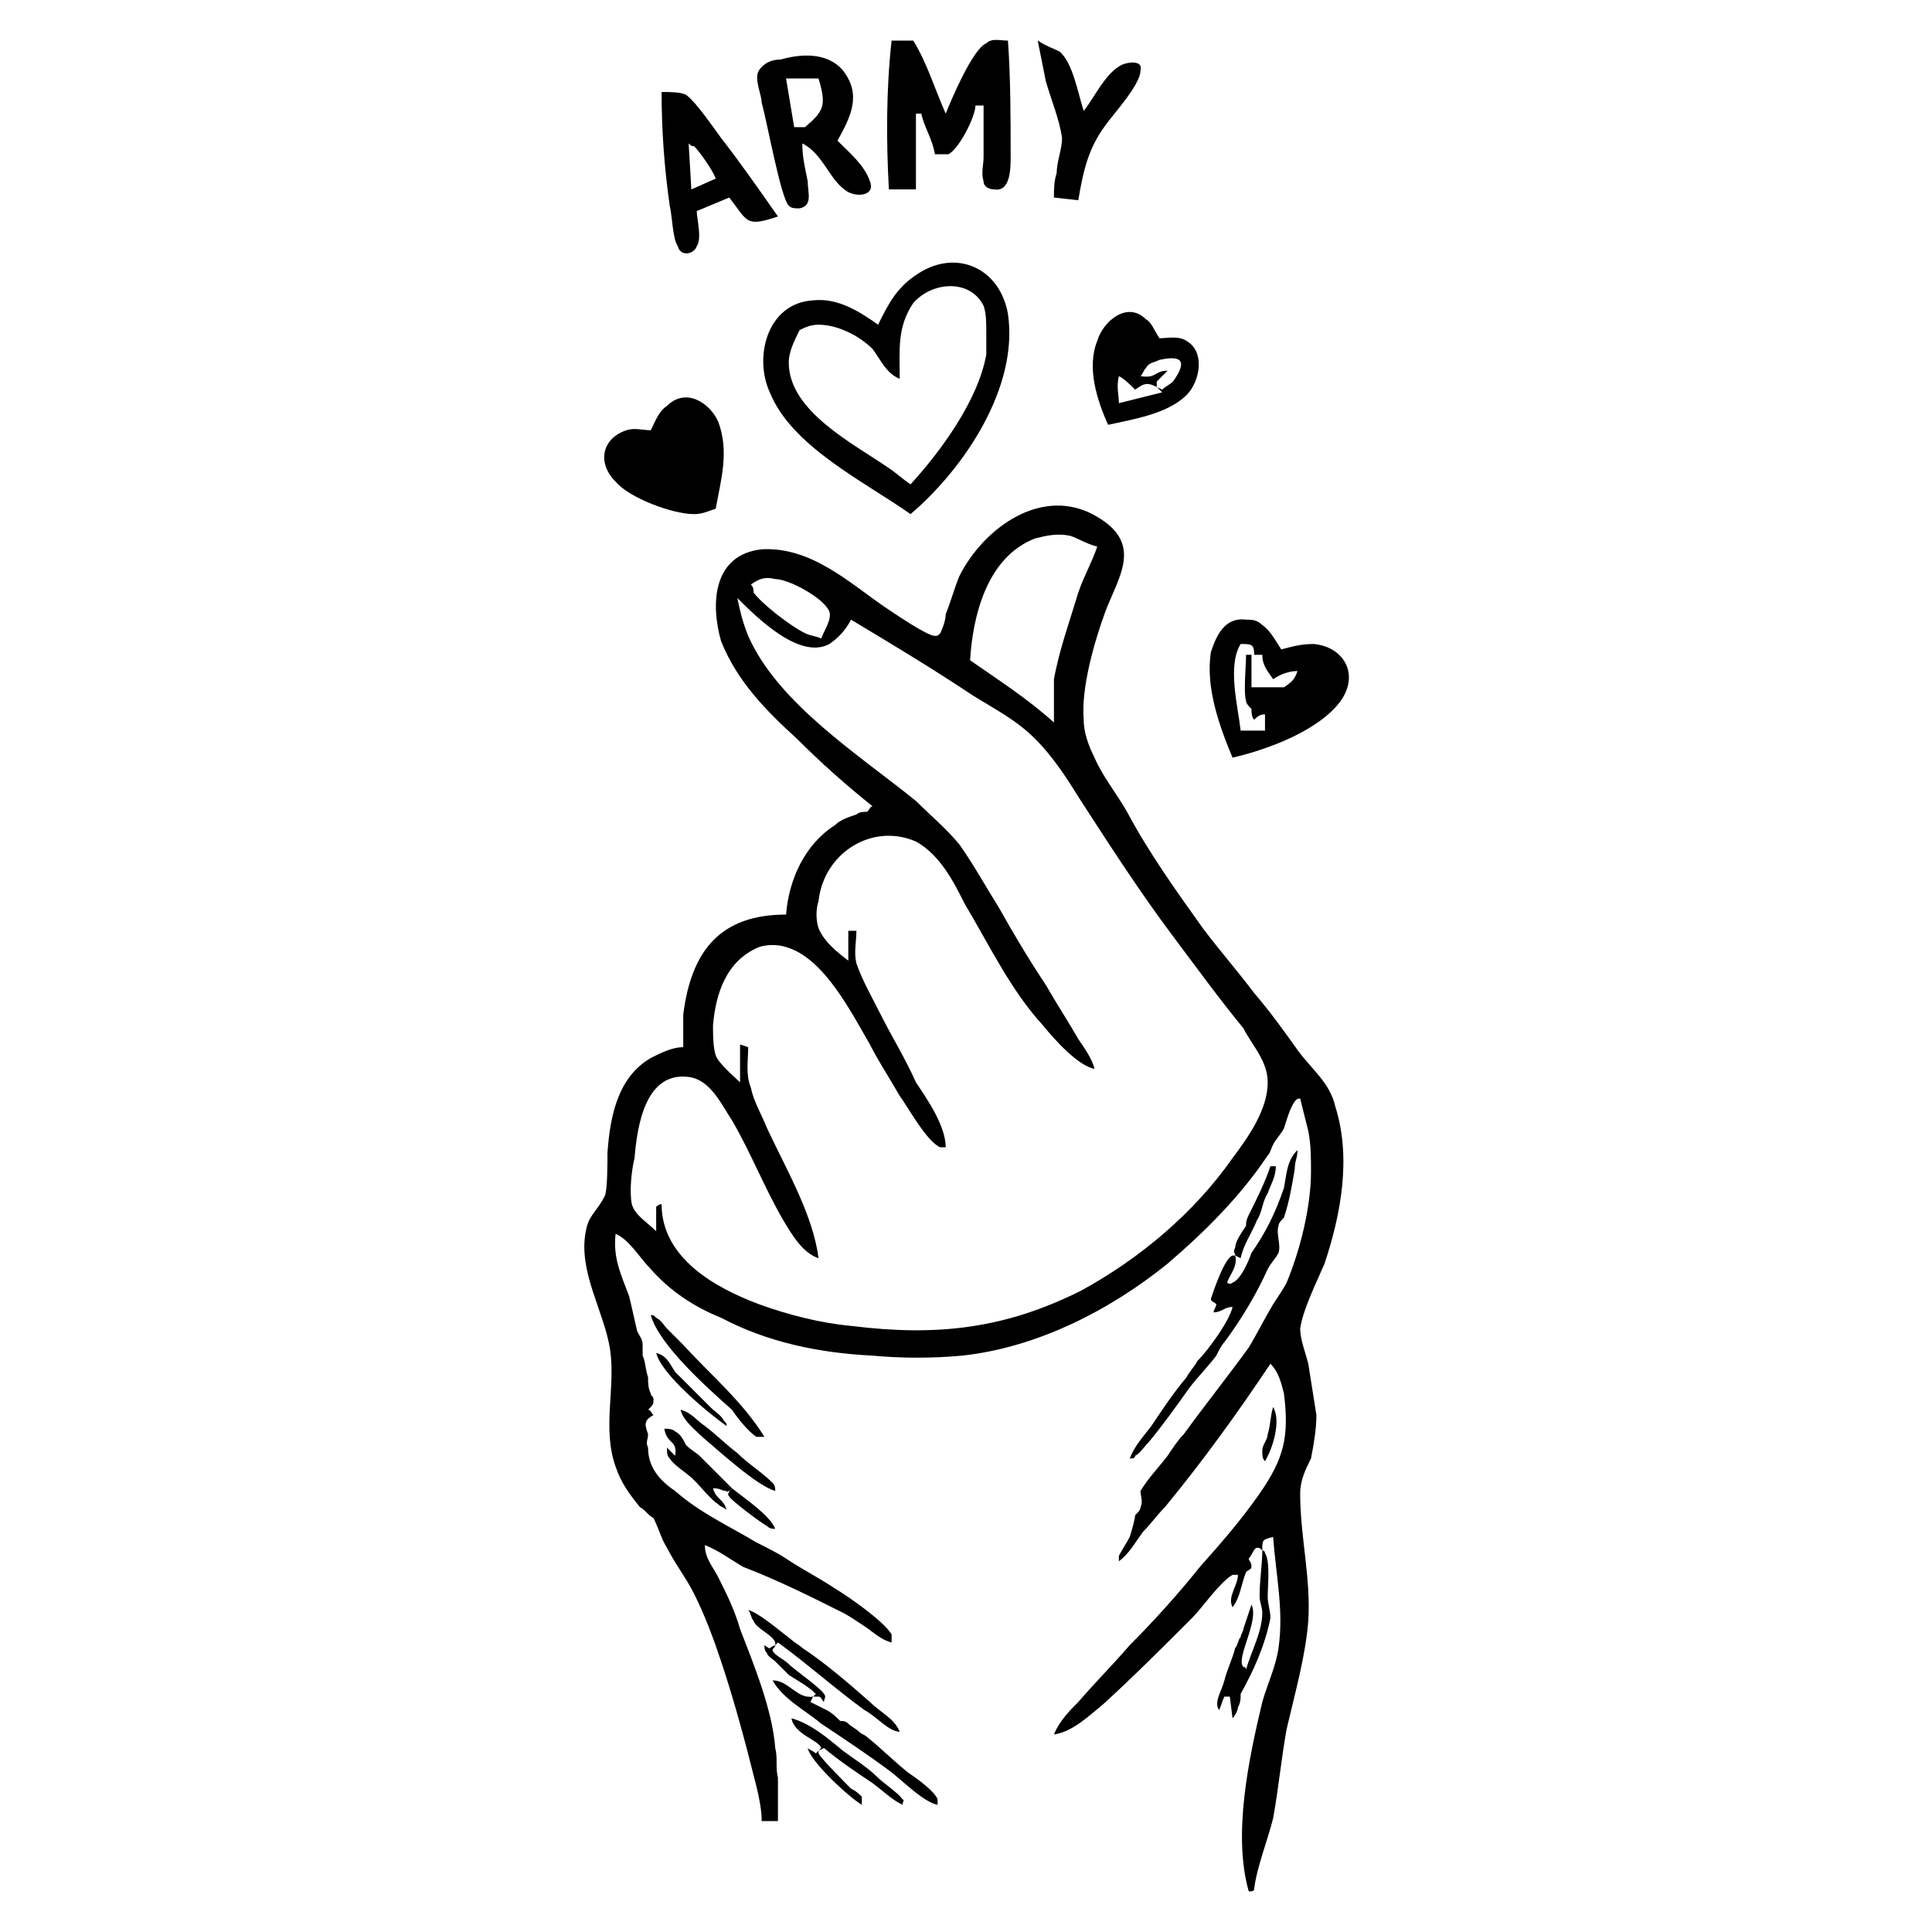
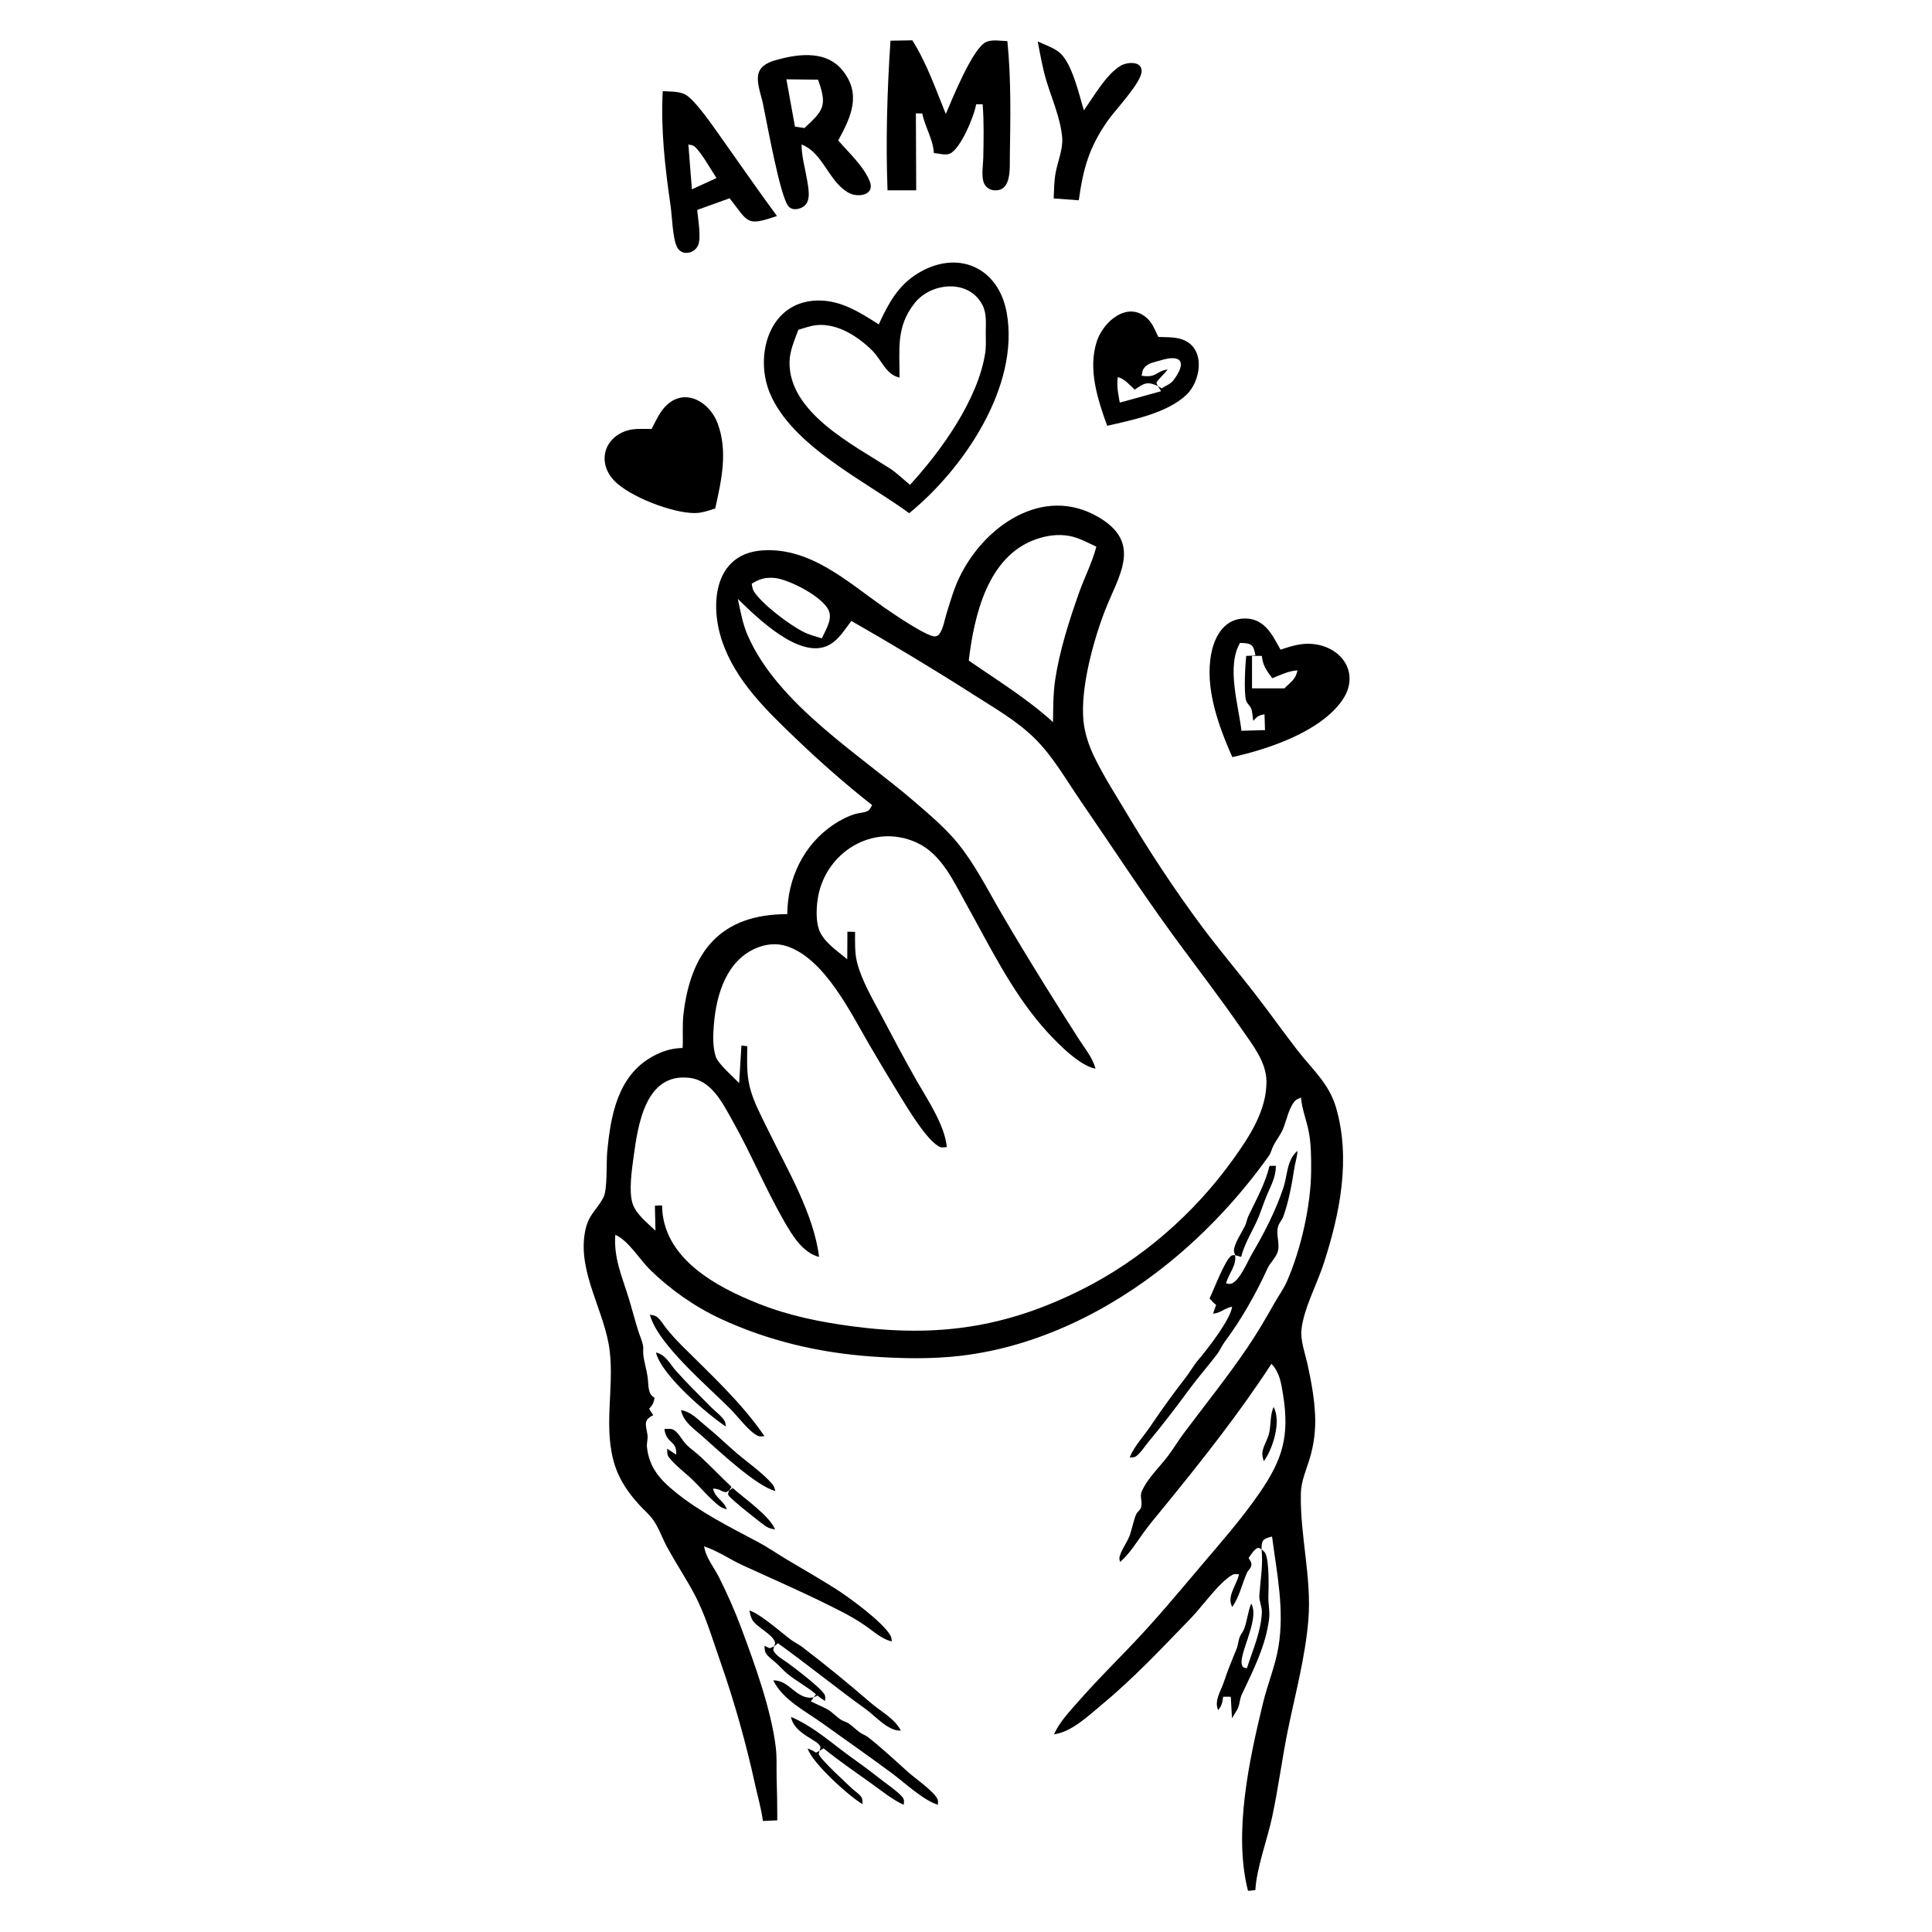
- <svg xmlns="http://www.w3.org/2000/svg" width="100" height="100" viewBox="0 0 31.3 71.4" fill="currentColor">
-   <g>
-     <path d="M12.9 1.5 L13.7 1.5 C14.2 2.3 14.5 3.3 14.9 4.2 C15.1 3.7 15.9 1.8 16.4 1.6 C16.6 1.4 16.9 1.5 17.2 1.5 C17.3 2.9 17.3 4.4 17.3 5.8 C17.3 6.2 17.3 7.1 16.7 7.0 C16.5 7.0 16.3 6.9 16.3 6.7 C16.2 6.4 16.3 6.1 16.3 5.8 C16.3 5.2 16.3 4.5 16.3 3.9 L16.0 3.9 C16.0 4.3 15.4 5.5 15.0 5.7 C14.9 5.7 14.6 5.7 14.5 5.7 C14.4 5.1 14.1 4.7 14.0 4.2 L13.8 4.2 L13.8 7.0 L12.8 7.0 C12.7 5.2 12.7 3.3 12.9 1.5 Z" fill="currentColor" />
-     <path d="M20.0 4.1 C20.4 3.6 20.8 2.7 21.4 2.4 C21.6 2.3 22.2 2.2 22.1 2.6 C22.1 3.1 21.2 4.1 20.9 4.5 C20.2 5.4 20.0 6.2 19.8 7.4 L18.9 7.3 C18.9 7.0 18.9 6.7 19.0 6.4 C19.0 6.0 19.2 5.5 19.2 5.1 C19.1 4.4 18.8 3.7 18.6 3.0 C18.5 2.5 18.4 2.0 18.3 1.5 C18.6 1.7 18.9 1.8 19.1 1.9 C19.6 2.3 19.8 3.5 20.0 4.1 Z" fill="currentColor" />
-     <path d="M10.9 5.2 C11.3 5.6 11.9 6.1 12.1 6.7 C12.3 7.2 11.7 7.3 11.3 7.1 C10.6 6.7 10.4 5.7 9.6 5.3 C9.6 5.8 9.7 6.2 9.8 6.7 C9.8 7.1 10.0 7.6 9.5 7.7 C9.3 7.7 9.2 7.7 9.1 7.6 C8.8 7.3 8.3 4.5 8.1 3.8 C8.1 3.5 7.8 2.9 8.0 2.6 C8.2 2.3 8.5 2.2 8.8 2.2 C9.5 2.0 10.5 1.9 11.1 2.6 C11.8 3.5 11.4 4.3 10.9 5.2 Z M10.2 2.9 L9.0 2.9 L9.3 4.7 C9.4 4.7 9.6 4.7 9.7 4.7 C10.4 4.1 10.5 3.9 10.2 2.9 Z" fill="currentColor" />
-     <path d="M4.4 3.4 C4.7 3.4 5.1 3.4 5.3 3.5 C5.7 3.8 6.3 4.7 6.6 5.1 C7.3 6.0 8.0 7.0 8.7 8.0 C7.5 8.4 7.6 8.2 6.9 7.3 L5.7 7.8 C5.7 8.1 5.9 8.8 5.7 9.1 C5.6 9.4 5.1 9.5 5.0 9.1 C4.8 8.8 4.8 8.0 4.7 7.6 C4.5 6.2 4.4 4.8 4.4 3.4 Z M5.4 5.3 L5.5 7.0 L6.4 6.6 C6.3 6.3 5.8 5.6 5.6 5.4 C5.5 5.4 5.5 5.4 5.4 5.3 Z" fill="currentColor" />
-     <path d="M12.4 12.0 C12.8 11.2 13.1 10.6 13.9 10.1 C15.3 9.2 16.9 9.9 17.2 11.6 C17.6 14.3 15.6 17.3 13.6 19.0 C11.9 17.8 9.2 16.5 8.4 14.5 C7.8 13.2 8.3 11.2 10.0 11.1 C10.9 11.0 11.7 11.5 12.4 12.0 Z M9.5 12.2 C9.3 12.6 9.1 13.0 9.1 13.4 C9.1 15.2 11.5 16.4 12.8 17.3 C13.1 17.5 13.3 17.7 13.6 17.9 C14.7 16.7 16.1 14.8 16.4 13.1 C16.4 12.8 16.4 12.5 16.4 12.3 C16.4 11.9 16.4 11.6 16.3 11.3 C15.8 10.3 14.4 10.4 13.7 11.2 C13.1 12.1 13.2 12.9 13.2 14.0 C12.7 13.8 12.5 13.3 12.2 12.9 C11.7 12.4 10.9 12.0 10.2 12.0 C9.9 12.0 9.7 12.1 9.5 12.2 Z" fill="currentColor" />
-     <path d="M22.8 12.5 C23.1 12.5 23.5 12.4 23.8 12.6 C24.5 13.0 24.3 14.1 23.8 14.6 C23.1 15.3 21.8 15.5 20.9 15.7 C20.5 14.8 20.1 13.6 20.5 12.6 C20.7 11.9 21.6 11.1 22.3 11.8 C22.5 11.9 22.6 12.2 22.8 12.5 Z M22.7 14.3 C22.3 14.1 22.2 14.2 21.9 14.4 C21.7 14.2 21.5 14.0 21.3 13.9 C21.2 14.3 21.3 14.6 21.3 14.9 L22.9 14.5 L22.7 14.3 L22.9 14.4 C23.0 14.3 23.2 14.2 23.3 14.1 C23.8 13.4 23.7 13.1 22.8 13.3 C22.6 13.4 22.4 13.4 22.3 13.6 C22.2 13.7 22.2 13.8 22.1 13.9 C22.7 14.0 22.6 13.7 23.1 13.7 C23.0 13.8 22.7 14.1 22.7 14.1 C22.7 14.2 22.7 14.2 22.7 14.3 Z" fill="currentColor" />
-     <path d="M4.0 15.9 C4.2 15.5 4.3 15.2 4.6 15.0 C5.3 14.3 6.2 14.9 6.5 15.6 C6.9 16.7 6.6 17.7 6.4 18.8 C6.1 18.9 5.9 19.0 5.6 19.0 C4.8 19.0 3.2 18.4 2.7 17.8 C2.0 17.1 2.2 16.2 3.1 15.9 C3.4 15.8 3.7 15.9 4.0 15.9 Z" fill="currentColor" />
-     <path d="M26.6 57.3 C26.5 57.2 26.5 57.2 26.4 57.2 C26.3 57.2 26.2 57.5 26.1 57.6 C26.1 57.7 26.2 57.7 26.2 57.9 C26.2 58.0 26.1 58.0 26.0 58.1 C25.8 58.6 25.8 59.0 25.5 59.4 C25.3 59.0 25.7 58.6 25.7 58.2 C25.6 58.2 25.6 58.2 25.5 58.2 C25.0 58.5 24.4 59.4 24.0 59.8 C22.9 60.9 21.8 62.0 20.7 63.0 C20.2 63.4 19.6 64 18.9 64.1 C19.1 63.6 19.5 63.2 19.8 62.9 C20.4 62.2 21.1 61.5 21.7 60.8 C22.6 59.9 23.5 58.9 24.3 57.9 C25.1 57.0 25.8 56.2 26.5 55.2 C27.4 53.9 27.6 53.1 27.4 51.5 C27.3 51.1 27.2 50.7 26.9 50.4 C25.7 52.2 24.4 54.0 23.0 55.7 C22.7 56.0 22.5 56.3 22.2 56.6 C21.9 57.0 21.7 57.4 21.3 57.7 C21.3 57.7 21.3 57.6 21.3 57.5 C21.4 57.3 21.6 57.0 21.7 56.8 C21.8 56.5 21.9 56.1 21.9 56.0 C22.0 55.9 22.1 55.8 22.1 55.7 C22.2 55.5 22.1 55.3 22.1 55.1 C22.4 54.6 22.8 54.2 23.1 53.8 C23.3 53.5 23.5 53.2 23.7 53.0 C24.5 51.9 25.3 50.9 26.1 49.8 C26.4 49.3 26.7 48.7 27.0 48.2 C27.2 47.9 27.4 47.6 27.5 47.4 C28.0 46.2 28.4 44.6 28.4 43.3 C28.4 42.8 28.4 42.3 28.3 41.8 C28.2 41.4 28.1 41.0 28.0 40.6 C27.9 40.6 27.9 40.6 27.8 40.7 C27.6 41.0 27.5 41.4 27.4 41.7 C27.3 41.9 27.1 42.1 27.0 42.3 C26.9 42.5 26.9 42.6 26.8 42.7 C25.8 44.2 24.5 45.5 23.1 46.7 C21.0 48.4 18.3 49.8 15.5 50.1 C14.4 50.2 13.3 50.2 12.2 50.1 C10.2 50.0 8.3 49.6 6.6 48.7 C5.6 48.3 4.7 47.7 4.0 46.9 C3.6 46.5 3.2 45.8 2.7 45.6 C2.6 46.5 2.9 47.1 3.2 47.9 C3.3 48.3 3.4 48.8 3.5 49.2 C3.6 49.4 3.7 49.5 3.7 49.7 C3.7 49.8 3.7 49.9 3.7 50.1 C3.8 50.3 3.8 50.6 3.9 50.9 C3.9 51.1 3.9 51.3 4.0 51.5 C4.0 51.6 4.1 51.6 4.1 51.7 C4.1 51.9 4.1 51.9 3.9 52.1 C4.0 52.1 4.0 52.2 4.1 52.3 C3.7 52.5 3.8 52.7 3.9 53.0 C3.9 53.2 3.8 53.3 3.9 53.5 C3.9 54.2 4.3 54.7 4.9 55.1 C5.8 55.9 6.9 56.4 7.9 57.0 C8.3 57.2 8.7 57.4 9.0 57.6 C9.6 58.0 10.2 58.3 10.8 58.7 C11.3 59.0 12.6 59.9 12.9 60.4 C12.9 60.5 12.9 60.6 12.9 60.7 C12.5 60.6 12.2 60.3 11.9 60.1 C11.6 59.9 11.3 59.7 11.1 59.6 C9.9 59.0 8.7 58.4 7.4 57.9 C6.9 57.6 6.5 57.3 6.0 57.1 C6.0 57.6 6.3 57.9 6.5 58.3 C6.8 58.9 7.1 59.5 7.3 60.2 C7.8 61.5 8.5 63.2 8.6 64.6 C8.7 65.0 8.6 65.3 8.7 65.7 C8.7 66.2 8.7 66.8 8.7 67.3 L8.1 67.3 C8.1 66.9 8.0 66.4 7.9 66.0 C7.5 64.4 7.1 62.9 6.6 61.4 C6.3 60.5 6.0 59.7 5.6 58.9 C5.3 58.3 4.9 57.8 4.6 57.2 C4.4 56.9 4.3 56.5 4.1 56.1 C3.9 56.0 3.8 55.8 3.6 55.7 C3.2 55.2 2.9 54.8 2.7 54.2 C2.2 52.8 2.7 51.3 2.5 49.9 C2.3 48.5 1.3 47.0 1.6 45.5 C1.7 44.9 2.0 44.8 2.3 44.2 C2.4 44.0 2.4 43.0 2.4 42.6 C2.5 41.2 2.8 39.8 4.0 39.1 C4.4 38.9 4.8 38.7 5.2 38.7 C5.2 38.3 5.2 37.9 5.2 37.5 C5.5 35.1 6.6 33.8 9.0 33.8 C9.1 32.5 9.7 31.2 10.8 30.5 C11.0 30.3 11.3 30.2 11.6 30.1 C11.7 30.0 11.9 30.0 12.0 30.0 C12.1 29.9 12.1 29.8 12.2 29.8 C11.2 29.0 10.3 28.2 9.4 27.3 C8.3 26.3 7.2 25.2 6.6 23.7 C6.2 22.3 6.3 20.5 8.1 20.3 C9.9 20.2 11.3 21.5 12.6 22.4 C12.9 22.6 14.2 23.5 14.5 23.5 C14.6 23.5 14.6 23.5 14.7 23.4 C14.8 23.2 14.9 22.9 14.9 22.7 C15.1 22.2 15.2 21.8 15.4 21.3 C16.3 19.5 18.5 17.9 20.5 19.1 C22.2 20.1 21.3 21.3 20.8 22.6 C20.4 23.7 19.9 25.4 20.0 26.6 C20.0 27.1 20.2 27.6 20.4 28.0 C20.7 28.7 21.2 29.3 21.6 30.0 C22.4 31.5 23.4 32.9 24.4 34.3 C25.0 35.1 25.7 35.9 26.3 36.7 C26.9 37.4 27.4 38.1 27.9 38.8 C28.4 39.5 29.1 40.0 29.3 40.9 C29.9 42.8 29.5 44.9 28.9 46.7 C28.6 47.4 28.1 48.4 28.0 49.1 C28.0 49.5 28.2 50.0 28.3 50.4 C28.4 51.0 28.5 51.7 28.6 52.3 C28.6 52.8 28.5 53.4 28.4 53.9 C28.2 54.3 28.0 54.7 28.0 55.2 C28.0 56.8 28.4 58.3 28.3 59.9 C28.2 61.2 27.8 62.6 27.5 63.9 C27.3 65 27.2 66.1 27.0 67.2 C26.8 68.0 26.4 69.0 26.3 69.8 C26.3 69.9 26.2 69.9 26.1 69.9 C25.5 67.8 26.1 65.0 26.6 62.9 C26.8 62.2 27.1 61.6 27.2 60.9 C27.4 59.5 27.1 58.2 27.0 56.8 C26.6 56.9 26.6 56.9 26.6 57.3 Z M20.5 20.2 C20.1 20.1 19.8 19.9 19.5 19.8 C19.0 19.7 18.6 19.8 18.2 19.9 C16.4 20.6 15.9 22.8 15.8 24.4 C16.8 25.1 17.9 25.8 18.9 26.7 C18.9 26.2 18.9 25.6 18.9 25.1 C19.1 24.0 19.5 22.9 19.8 21.9 C20.0 21.3 20.3 20.8 20.5 20.2 Z M7.7 21.6 C7.8 21.7 7.8 21.8 7.8 21.9 C8.1 22.3 9.1 23.1 9.7 23.4 C9.9 23.5 10.1 23.5 10.3 23.6 C10.4 23.3 10.7 22.9 10.6 22.6 C10.4 22.1 9.1 21.4 8.6 21.4 C8.2 21.3 8.0 21.4 7.7 21.6 Z M10.2 46.5 C9.6 46.3 9.2 45.6 8.9 45.1 C8.2 43.9 7.7 42.6 7.0 41.4 C6.6 40.8 6.2 39.9 5.4 39.8 C3.8 39.6 3.5 41.6 3.4 42.8 C3.3 43.2 3.2 44.0 3.3 44.5 C3.4 44.9 3.9 45.2 4.2 45.5 L4.2 44.6 C4.2 44.6 4.3 44.5 4.4 44.5 C4.4 46.5 6.4 47.6 8.0 48.2 C9.1 48.6 10.3 48.9 11.4 49.0 C14.6 49.4 17.1 49.1 19.9 47.7 C22.1 46.5 24.1 44.8 25.5 42.8 C26.1 42.0 26.8 41.0 26.8 40.0 C26.8 39.2 26.2 38.6 25.9 38.0 C25.0 36.9 24.2 35.8 23.3 34.6 C22.1 33.0 21.0 31.3 19.9 29.6 C19.4 28.8 18.9 28.0 18.2 27.3 C17.5 26.6 16.7 26.2 15.9 25.7 C14.4 24.7 12.9 23.8 11.4 22.9 C11.2 23.3 10.9 23.6 10.6 23.8 C9.5 24.4 7.9 22.8 7.2 22.1 C7.3 22.6 7.4 23.0 7.6 23.5 C8.7 26.0 11.7 27.9 13.8 29.6 C14.3 30.1 14.9 30.6 15.4 31.2 C15.9 31.9 16.4 32.8 16.9 33.6 C17.4 34.5 18.0 35.5 18.6 36.4 C19.0 37.1 19.4 37.7 19.8 38.4 C20.0 38.7 20.3 39.1 20.4 39.5 C19.8 39.4 18.9 38.4 18.5 37.9 C17.3 36.6 16.5 34.9 15.6 33.4 C15.2 32.6 14.7 31.6 13.8 31.1 C12.2 30.4 10.4 31.5 10.2 33.3 C10.1 33.6 10.1 34.0 10.2 34.3 C10.4 34.8 10.9 35.2 11.3 35.5 L11.3 34.4 C11.4 34.4 11.5 34.4 11.6 34.4 C11.6 34.8 11.5 35.2 11.6 35.6 C11.8 36.2 12.2 36.9 12.5 37.5 C12.9 38.3 13.4 39.1 13.8 40.0 C14.2 40.6 14.9 41.6 14.9 42.4 C14.8 42.4 14.8 42.4 14.7 42.4 C14.2 42.2 13.5 40.9 13.2 40.5 C12.8 39.8 12.4 39.2 12.1 38.6 C11.4 37.4 10.4 35.4 9.0 35.0 C8.7 34.9 8.3 34.9 8.0 35.0 C6.8 35.5 6.4 36.7 6.3 37.9 C6.3 38.2 6.3 38.7 6.4 39.0 C6.5 39.3 7.1 39.8 7.3 40.0 L7.3 38.6 L7.6 38.7 C7.6 39.2 7.5 39.7 7.7 40.2 C7.8 40.7 8.1 41.2 8.3 41.7 C9.0 43.2 10.0 44.9 10.2 46.5 Z" fill="currentColor" />
-     <path d="M27.3 24.0 C27.7 23.9 28.0 23.8 28.5 23.8 C29.6 23.9 30.2 24.9 29.5 25.9 C28.7 27.0 26.8 27.7 25.5 28.0 C25.0 26.8 24.5 25.4 24.7 24.1 C24.9 23.5 25.2 22.8 26.0 22.9 C26.2 22.9 26.4 22.9 26.6 23.1 C26.9 23.3 27.1 23.7 27.3 24.0 Z M25.8 23.8 C25.3 24.6 25.7 26.1 25.8 27.0 L26.7 27.0 L26.7 26.4 C26.5 26.4 26.4 26.5 26.3 26.6 C26.2 26.5 26.2 26.3 26.2 26.2 C26.1 26.1 26.0 26.0 26.0 25.9 C25.9 25.6 26.0 24.6 26.0 24.2 C26.1 24.2 26.2 24.2 26.3 24.2 C26.3 23.8 26.2 23.8 25.8 23.8 Z M26.2 24.2 L26.2 25.4 L27.4 25.4 C27.7 25.2 27.8 25.1 27.9 24.8 C27.6 24.8 27.3 24.9 27.0 25.1 C26.8 24.8 26.6 24.6 26.6 24.2 Z" fill="currentColor" />
-     <path d="M25.6 46.4 C25.7 46.8 25.4 47.1 25.3 47.4 C25.3 47.4 25.4 47.5 25.5 47.4 C25.8 47.3 26.1 46.6 26.2 46.3 C26.7 45.6 27.1 44.8 27.4 43.9 C27.5 43.4 27.5 42.9 27.9 42.5 C27.9 42.8 27.8 42.9 27.8 43.2 C27.7 43.8 27.6 44.4 27.4 45.0 C27.3 45.1 27.2 45.2 27.2 45.3 C27.1 45.6 27.3 46.0 27.2 46.3 C27.1 46.5 26.9 46.7 26.8 46.9 C26.4 47.8 25.8 48.8 25.2 49.6 C25.1 49.7 25.0 49.9 24.9 50.1 C24.6 50.5 24.2 50.9 23.9 51.3 C23.4 52.0 22.9 52.7 22.4 53.3 C22.2 53.5 22.1 53.7 21.9 53.8 C21.9 53.9 21.8 53.9 21.7 53.9 C21.9 53.4 22.2 53.1 22.5 52.7 C22.9 52.1 23.3 51.5 23.8 50.9 C23.9 50.7 24.1 50.5 24.2 50.3 C24.6 49.9 25.4 48.8 25.5 48.3 C25.2 48.3 25.1 48.5 24.8 48.5 C24.8 48.4 24.9 48.3 24.9 48.2 C24.8 48.1 24.7 48.1 24.7 48.0 C24.8 47.7 25.2 46.5 25.5 46.4 C25.5 46.4 25.5 46.4 25.6 46.4 Z" fill="currentColor" />
-     <path d="M25.6 46.4 C25.6 46.3 25.5 46.3 25.6 46.1 C25.6 45.9 25.8 45.6 26.0 45.3 C26.0 45.2 26.0 45.1 26.1 44.9 C26.4 44.3 26.7 43.7 26.9 43.1 L27.1 43.1 C27.1 43.5 26.9 43.8 26.8 44.1 C26.6 44.4 26.6 44.8 26.4 45.1 C26.2 45.6 25.9 46.0 25.8 46.5 Z" fill="currentColor" />
-     <path d="M4.0 48.6 C4.1 48.6 4.1 48.6 4.2 48.7 C4.4 48.8 4.5 49.0 4.6 49.1 C4.8 49.3 5.0 49.5 5.2 49.7 C6.2 50.8 7.4 51.8 8.2 53.1 C8.1 53.1 8.0 53.1 7.9 53.1 C7.6 52.9 7.2 52.4 7.0 52.1 C6.1 51.3 4.3 49.7 4.0 48.6 Z" fill="currentColor" />
-     <path d="M4.2 50.0 C4.6 50.1 4.7 50.4 4.9 50.7 C5.3 51.1 5.8 51.6 6.2 52.0 C6.4 52.2 6.6 52.3 6.7 52.5 C6.8 52.6 6.8 52.6 6.8 52.7 C6.1 52.2 4.4 50.8 4.2 50.0 Z" fill="currentColor" />
-     <path d="M27.0 52.0 C27.3 52.5 27.0 53.5 26.7 54 C26.6 53.9 26.6 53.8 26.6 53.6 C26.6 53.4 26.8 53.2 26.8 53.0 C26.9 52.7 26.9 52.3 27.0 52.0 Z" fill="currentColor" />
-     <path d="M5.1 52.1 C5.5 52.2 5.7 52.5 6.0 52.7 C6.4 53.0 6.8 53.4 7.2 53.7 C7.6 54.1 8.1 54.4 8.5 54.8 C8.6 54.9 8.6 55.0 8.6 55.1 C7.9 54.9 6.5 53.6 5.9 53.1 C5.6 52.8 5.2 52.5 5.1 52.1 Z" fill="currentColor" />
-     <path d="M6.9 55.1 C6.8 55.1 6.8 55.2 6.8 55.1 C6.6 55.1 6.6 55.0 6.3 55.0 C6.4 55.4 6.7 55.4 6.8 55.8 C6.7 55.7 6.6 55.7 6.5 55.6 C6.2 55.4 5.9 55.0 5.6 54.7 C5.3 54.4 4.9 54.2 4.7 53.9 C4.6 53.8 4.6 53.7 4.6 53.5 L4.9 53.8 C5.0 53.2 4.6 53.4 4.5 52.8 C4.6 52.8 4.8 52.8 4.9 52.9 C5.1 53.0 5.2 53.2 5.3 53.4 C5.5 53.6 5.7 53.7 5.8 53.8 C6.2 54.2 6.6 54.6 7.0 55.0 Z" fill="currentColor" />
-     <path d="M6.9 55.1 L7.0 55.0 C7.5 55.4 8.4 56.0 8.6 56.5 C8.5 56.5 8.4 56.5 8.3 56.4 C8.1 56.3 6.9 55.4 6.9 55.3 C6.8 55.2 6.9 55.2 6.9 55.1 Z" fill="currentColor" />
-     <path d="M26.6 57.3 C26.6 57.3 26.7 57.3 26.7 57.4 C26.9 57.7 26.8 58.6 26.8 59.0 C26.8 59.3 26.9 59.5 26.9 59.8 C26.7 60.8 26.3 61.7 25.8 62.6 C25.8 62.8 25.8 62.9 25.7 63.1 C25.7 63.2 25.6 63.4 25.5 63.5 L25.4 62.7 C25.3 62.7 25.2 62.7 25.2 62.7 C25.1 62.9 25.1 63.0 25.0 63.2 C24.8 62.9 25.1 62.5 25.2 62.1 C25.3 61.7 25.5 61.3 25.6 60.9 C25.7 60.8 25.7 60.6 25.8 60.5 C25.8 60.4 25.9 60.3 25.9 60.2 C26.0 59.9 26.1 59.6 26.2 59.3 C26.5 59.9 25.6 61.3 25.9 61.6 C25.9 61.6 26.0 61.6 26.0 61.7 C26.2 61.0 26.6 60.3 26.6 59.6 C26.6 59.4 26.5 59.2 26.5 59.0 C26.5 58.4 26.6 57.8 26.6 57.3 Z" fill="currentColor" />
-     <path d="M8.6 60.8 C8.6 60.8 8.6 60.8 8.6 60.7 C8.5 60.4 7.9 60.2 7.8 59.9 C7.7 59.8 7.7 59.6 7.6 59.5 C8.0 59.6 8.8 60.3 9.2 60.6 C9.3 60.7 9.5 60.8 9.6 60.9 C10.5 61.5 11.3 62.2 12.1 62.9 C12.5 63.3 13.0 63.5 13.2 64.0 C12.8 64.0 12.3 63.4 11.9 63.2 C10.8 62.4 9.8 61.5 8.7 60.7 Z" fill="currentColor" />
-     <path d="M8.6 60.8 C8.6 60.9 8.5 60.9 8.5 61.0 C8.6 61.2 8.9 61.3 9.1 61.5 C9.3 61.7 10.3 62.4 10.4 62.6 C10.5 62.7 10.4 62.8 10.4 62.9 C10.3 62.8 10.3 62.7 10.2 62.7 L10.0 62.7 L10.1 62.6 C9.8 62.3 9.4 62.1 9.1 61.9 C8.9 61.7 8.8 61.6 8.6 61.4 C8.5 61.3 8.3 61.2 8.3 61.1 C8.2 61.0 8.2 60.9 8.2 60.8 C8.5 61.0 8.3 60.9 8.6 60.8 Z" fill="currentColor" />
-     <path d="M10.0 62.7 L9.9 62.9 C10.1 63.0 10.3 63.1 10.5 63.2 C10.7 63.3 10.9 63.5 11.0 63.6 C11.1 63.6 11.2 63.6 11.3 63.7 C11.4 63.8 11.6 63.9 11.7 64.0 C11.8 64.1 11.9 64.1 12.0 64.2 C12.5 64.6 13.0 65.1 13.5 65.5 C13.8 65.7 14.5 66.2 14.6 66.5 C14.6 66.6 14.6 66.6 14.6 66.7 C14.1 66.6 13.4 65.9 12.9 65.5 C12.1 64.9 11.2 64.3 10.3 63.7 C9.7 63.2 8.9 62.8 8.5 62.1 C9.1 62.1 9.4 62.8 10.0 62.7 Z" fill="currentColor" />
-     <path d="M10.2 64.7 C10.2 64.7 10.3 64.6 10.3 64.6 C10.2 64.3 9.3 64.1 9.2 63.5 C9.9 63.7 10.5 64.2 11.1 64.7 C11.5 65.0 12.0 65.3 12.4 65.7 C12.6 65.9 13.2 66.3 13.3 66.5 C13.4 66.5 13.3 66.6 13.3 66.7 C12.9 66.5 12.6 66.2 12.2 65.9 C11.6 65.5 11.0 65.1 10.4 64.6 Z" fill="currentColor" />
-     <path d="M10.2 64.7 C10.2 64.8 10.2 64.8 10.2 64.8 C10.3 65.0 11.2 65.9 11.4 66.1 C11.6 66.2 11.7 66.3 11.8 66.4 C11.8 66.5 11.8 66.6 11.8 66.7 C11.3 66.4 9.9 65.1 9.8 64.6 C9.9 64.7 10.0 64.7 10.1 64.8 Z" fill="currentColor" />
+ <svg xmlns="http://www.w3.org/2000/svg" width="100" height="100" viewBox="0 0 31.3 71.4">
+   <g id="Layer_1" data-name="Layer 1">
+     <path d="M12.859 1.504 L13.666 1.49 C14.203 2.34 14.525 3.285 14.904 4.212 C15.124 3.701 15.893 1.776 16.395 1.551 C16.621 1.45 16.943 1.514 17.179 1.52 C17.322 2.935 17.292 4.377 17.27 5.799 C17.264 6.234 17.339 7.11 16.66 7.029 C16.484 7.008 16.341 6.88 16.293 6.71 C16.219 6.442 16.284 6.093 16.289 5.816 C16.301 5.164 16.317 4.505 16.265 3.854 L16.025 3.854 C15.96 4.271 15.444 5.534 15.035 5.685 C14.87 5.745 14.635 5.668 14.463 5.656 C14.428 5.124 14.138 4.708 14.033 4.195 L13.798 4.189 L13.81 7.034 L12.75 7.033 C12.681 5.191 12.737 3.342 12.859 1.504 Z" fill="currentColor" />
+     <path d="M20.006 4.077 C20.368 3.575 20.826 2.749 21.367 2.429 C21.596 2.293 22.155 2.236 22.14 2.641 C22.124 3.061 21.164 4.067 20.895 4.451 C20.199 5.444 19.986 6.21 19.818 7.402 L18.89 7.333 C18.904 7.016 18.905 6.695 18.963 6.382 C19.04 5.968 19.239 5.513 19.205 5.09 C19.149 4.391 18.832 3.676 18.628 3.009 C18.48 2.525 18.396 2.029 18.301 1.532 C18.555 1.653 18.871 1.753 19.094 1.932 C19.571 2.316 19.836 3.525 20.006 4.077 Z" fill="currentColor" />
+     <path d="M10.928 5.19 C11.317 5.647 11.865 6.134 12.092 6.699 C12.298 7.207 11.669 7.317 11.321 7.129 C10.573 6.726 10.379 5.65 9.574 5.34 C9.573 5.787 9.71 6.236 9.782 6.679 C9.844 7.062 9.961 7.598 9.455 7.716 C9.319 7.747 9.195 7.736 9.096 7.632 C8.78 7.301 8.279 4.45 8.141 3.807 C8.07 3.477 7.846 2.923 8.026 2.603 C8.177 2.336 8.503 2.25 8.779 2.179 C9.548 1.979 10.499 1.896 11.066 2.577 C11.807 3.464 11.402 4.321 10.928 5.19 Z M10.182 2.945 L9.012 2.931 L9.329 4.678 C9.444 4.698 9.562 4.711 9.677 4.733 C10.39 4.08 10.529 3.905 10.182 2.945 Z" fill="currentColor" />
+     <path d="M4.443 3.369 C4.727 3.391 5.089 3.36 5.336 3.531 C5.701 3.785 6.307 4.673 6.583 5.06 C7.277 6.035 7.953 7.02 8.664 7.983 C7.52 8.372 7.621 8.228 6.914 7.327 L5.718 7.757 C5.738 8.072 5.876 8.781 5.748 9.067 C5.606 9.383 5.145 9.464 4.974 9.137 C4.807 8.82 4.789 7.992 4.732 7.604 C4.53 6.211 4.364 4.776 4.443 3.369 Z M5.39 5.34 L5.52 6.997 L6.429 6.58 C6.268 6.343 5.835 5.57 5.6 5.402 C5.532 5.353 5.465 5.362 5.39 5.34 Z" fill="currentColor" />
+     <path d="M12.426 11.989 C12.778 11.224 13.129 10.557 13.87 10.103 C15.333 9.208 16.854 9.867 17.156 11.566 C17.639 14.281 15.554 17.336 13.551 18.966 C11.909 17.763 9.236 16.492 8.409 14.547 C7.834 13.193 8.334 11.246 10.023 11.113 C10.943 11.04 11.684 11.515 12.426 11.989 Z M9.454 12.187 C9.315 12.572 9.134 12.963 9.128 13.38 C9.1 15.249 11.483 16.44 12.824 17.303 C13.092 17.476 13.334 17.716 13.58 17.918 C14.732 16.664 16.083 14.783 16.357 13.065 C16.398 12.81 16.38 12.544 16.38 12.286 C16.38 11.95 16.42 11.598 16.265 11.288 C15.77 10.296 14.36 10.428 13.746 11.209 C13.056 12.086 13.199 12.925 13.194 13.953 C12.689 13.85 12.532 13.296 12.178 12.948 C11.663 12.441 10.922 11.957 10.169 12.012 C9.925 12.029 9.687 12.12 9.454 12.187 Z" fill="currentColor" />
+     <path d="M22.758 12.452 C23.103 12.469 23.471 12.438 23.784 12.608 C24.507 13.001 24.301 14.113 23.797 14.591 C23.088 15.264 21.791 15.527 20.867 15.735 C20.517 14.766 20.147 13.639 20.486 12.611 C20.724 11.887 21.619 11.101 22.344 11.762 C22.544 11.945 22.641 12.214 22.758 12.452 Z M22.74 14.263 C22.334 14.083 22.226 14.167 21.886 14.4 C21.671 14.208 21.543 14.023 21.263 13.934 C21.208 14.266 21.277 14.552 21.333 14.88 L22.859 14.458 L22.74 14.263 L22.878 14.353 C23.01 14.267 23.211 14.191 23.307 14.065 C23.8 13.42 23.657 13.065 22.838 13.319 C22.629 13.384 22.41 13.402 22.254 13.574 C22.164 13.673 22.166 13.764 22.14 13.886 C22.71 13.974 22.642 13.725 23.1 13.654 C23.019 13.787 22.7 14.066 22.691 14.142 C22.684 14.199 22.73 14.216 22.74 14.263 Z" fill="currentColor" />
+     <path d="M4.031 15.853 C4.194 15.545 4.336 15.202 4.599 14.962 C5.304 14.319 6.184 14.878 6.469 15.64 C6.859 16.684 6.612 17.748 6.382 18.793 C6.124 18.874 5.885 18.962 5.612 18.961 C4.792 18.96 3.225 18.359 2.653 17.768 C2.033 17.126 2.239 16.208 3.099 15.921 C3.394 15.822 3.726 15.855 4.031 15.853 Z" fill="currentColor" />
+     <path d="M26.572 57.255 C26.521 57.247 26.503 57.195 26.441 57.208 C26.301 57.238 26.176 57.473 26.094 57.577 C26.142 57.666 26.216 57.744 26.196 57.854 C26.176 57.963 26.072 58.034 26.029 58.133 C25.845 58.553 25.758 59.003 25.491 59.387 C25.27 58.998 25.657 58.582 25.74 58.179 C25.647 58.18 25.578 58.154 25.489 58.204 C25.013 58.47 24.374 59.375 23.967 59.796 C22.892 60.906 21.848 62.022 20.655 63.01 C20.155 63.424 19.561 64 18.902 64.096 C19.102 63.643 19.478 63.248 19.805 62.877 C20.426 62.17 21.089 61.505 21.74 60.827 C22.64 59.89 23.472 58.888 24.312 57.897 C25.066 57.007 25.823 56.152 26.487 55.19 C27.358 53.928 27.612 53.072 27.367 51.539 C27.299 51.114 27.24 50.72 26.939 50.401 C25.744 52.237 24.37 53.971 22.987 55.668 C22.724 55.99 22.454 56.307 22.209 56.644 C21.942 57.012 21.689 57.434 21.342 57.726 C21.335 57.657 21.305 57.617 21.324 57.542 C21.388 57.277 21.594 57.019 21.694 56.76 C21.775 56.549 21.857 56.126 21.945 55.953 C21.986 55.872 22.069 55.823 22.107 55.74 C22.197 55.542 22.058 55.316 22.144 55.12 C22.363 54.621 22.801 54.225 23.124 53.795 C23.327 53.525 23.5 53.232 23.702 52.963 C24.492 51.909 25.317 50.883 26.056 49.792 C26.416 49.261 26.733 48.717 27.048 48.16 C27.201 47.888 27.385 47.642 27.512 47.353 C28.025 46.183 28.397 44.551 28.405 43.27 C28.408 42.775 28.408 42.265 28.308 41.779 C28.224 41.371 28.065 40.978 28.03 40.563 C27.938 40.608 27.868 40.615 27.796 40.7 C27.584 40.951 27.5 41.378 27.382 41.683 C27.291 41.92 27.122 42.122 27.007 42.348 C26.946 42.466 26.921 42.609 26.843 42.717 C25.799 44.182 24.546 45.534 23.147 46.669 C20.96 48.443 18.289 49.769 15.474 50.103 C14.387 50.232 13.268 50.209 12.178 50.133 C10.234 49.997 8.339 49.555 6.571 48.732 C5.621 48.29 4.722 47.656 3.974 46.925 C3.579 46.538 3.169 45.837 2.689 45.635 C2.629 46.482 2.923 47.135 3.17 47.926 C3.301 48.345 3.407 48.772 3.539 49.19 C3.594 49.364 3.675 49.538 3.712 49.718 C3.735 49.827 3.711 49.942 3.723 50.052 C3.752 50.329 3.841 50.599 3.882 50.874 C3.914 51.084 3.892 51.294 3.979 51.494 C4.015 51.576 4.078 51.607 4.14 51.663 C4.104 51.855 4.074 51.914 3.939 52.064 C3.989 52.143 4.036 52.222 4.093 52.3 C3.701 52.488 3.829 52.673 3.879 53.03 C3.9 53.181 3.843 53.33 3.86 53.484 C3.94 54.225 4.335 54.676 4.896 55.132 C5.817 55.881 6.9 56.426 7.942 56.976 C8.31 57.17 8.657 57.412 9.015 57.626 C9.616 57.985 10.222 58.332 10.814 58.705 C11.327 59.029 12.571 59.938 12.857 60.442 C12.899 60.515 12.893 60.584 12.913 60.661 C12.531 60.58 12.212 60.27 11.888 60.051 C11.626 59.874 11.347 59.712 11.066 59.567 C9.873 58.951 8.653 58.421 7.432 57.864 C6.938 57.64 6.485 57.319 5.972 57.148 C6.029 57.559 6.342 57.929 6.53 58.306 C6.829 58.904 7.11 59.536 7.343 60.162 C7.837 61.488 8.455 63.186 8.621 64.582 C8.667 64.965 8.641 65.335 8.652 65.718 C8.668 66.238 8.677 66.75 8.676 67.273 L8.144 67.297 C8.088 66.851 7.959 66.425 7.863 65.984 C7.52 64.413 7.091 62.889 6.559 61.372 C6.261 60.522 6.013 59.655 5.583 58.86 C5.278 58.296 4.925 57.762 4.617 57.201 C4.427 56.857 4.299 56.454 4.066 56.138 C3.936 55.962 3.765 55.818 3.616 55.658 C3.221 55.233 2.877 54.76 2.69 54.205 C2.221 52.815 2.656 51.332 2.481 49.911 C2.302 48.457 1.299 47.042 1.566 45.546 C1.686 44.869 1.99 44.757 2.255 44.242 C2.403 43.953 2.354 42.965 2.39 42.582 C2.513 41.244 2.773 39.769 4.045 39.056 C4.41 38.851 4.76 38.738 5.177 38.73 C5.201 38.315 5.16 37.901 5.208 37.486 C5.48 35.137 6.601 33.786 9.045 33.783 C9.053 32.462 9.651 31.21 10.764 30.468 C11.01 30.304 11.285 30.163 11.57 30.078 C11.712 30.036 11.89 30.04 12.02 29.968 C12.108 29.919 12.131 29.833 12.181 29.754 C11.207 28.99 10.273 28.167 9.379 27.311 C8.29 26.267 7.153 25.182 6.646 23.722 C6.17 22.349 6.331 20.456 8.138 20.34 C9.894 20.227 11.259 21.491 12.596 22.429 C12.896 22.64 14.204 23.534 14.5 23.518 C14.573 23.515 14.632 23.479 14.674 23.418 C14.815 23.213 14.853 22.924 14.926 22.69 C15.068 22.234 15.199 21.766 15.407 21.335 C16.307 19.46 18.478 17.915 20.531 19.102 C22.203 20.069 21.28 21.282 20.776 22.591 C20.35 23.698 19.879 25.432 19.989 26.617 C20.033 27.091 20.188 27.553 20.395 27.98 C20.735 28.682 21.16 29.339 21.559 30.008 C22.429 31.469 23.361 32.888 24.377 34.252 C24.998 35.086 25.673 35.88 26.31 36.701 C26.85 37.396 27.358 38.115 27.896 38.811 C28.438 39.511 29.063 40.038 29.322 40.922 C29.88 42.827 29.467 44.851 28.871 46.693 C28.629 47.44 28.129 48.371 28.048 49.132 C28.004 49.546 28.185 50.024 28.273 50.426 C28.409 51.045 28.527 51.689 28.553 52.324 C28.573 52.848 28.512 53.36 28.364 53.864 C28.234 54.306 28.035 54.725 28.025 55.192 C27.991 56.755 28.429 58.297 28.303 59.856 C28.191 61.235 27.825 62.571 27.549 63.922 C27.328 65 27.192 66.093 26.96 67.169 C26.782 67.994 26.388 69.036 26.344 69.85 C26.254 69.862 26.168 69.875 26.072 69.878 C25.525 67.751 26.118 65.032 26.627 62.935 C26.794 62.244 27.077 61.577 27.196 60.868 C27.427 59.487 27.138 58.154 26.961 56.786 C26.63 56.865 26.571 56.914 26.572 57.255 Z M20.467 20.203 C20.145 20.055 19.819 19.87 19.466 19.806 C19.049 19.73 18.624 19.792 18.228 19.932 C16.445 20.563 15.95 22.758 15.752 24.412 C16.808 25.145 17.914 25.819 18.865 26.687 C18.873 26.195 18.87 25.629 18.943 25.141 C19.106 24.048 19.459 22.947 19.827 21.907 C20.033 21.324 20.309 20.807 20.467 20.203 Z M7.73 21.575 C7.752 21.674 7.753 21.76 7.809 21.85 C8.109 22.332 9.141 23.104 9.654 23.358 C9.866 23.464 10.098 23.521 10.324 23.591 C10.444 23.312 10.697 22.94 10.597 22.616 C10.433 22.08 9.089 21.398 8.561 21.358 C8.228 21.333 8.006 21.397 7.73 21.575 Z M10.219 46.452 C9.612 46.295 9.224 45.647 8.927 45.129 C8.232 43.915 7.697 42.614 7.008 41.395 C6.646 40.754 6.248 39.928 5.426 39.833 C3.792 39.644 3.523 41.588 3.361 42.784 C3.299 43.244 3.188 44.01 3.32 44.453 C3.445 44.875 3.877 45.19 4.174 45.484 L4.153 44.559 C4.245 44.551 4.323 44.546 4.418 44.549 C4.437 46.497 6.415 47.562 8.011 48.19 C9.121 48.628 10.262 48.858 11.441 49.015 C14.571 49.431 17.107 49.077 19.941 47.652 C22.145 46.545 24.088 44.847 25.524 42.842 C26.126 42.002 26.76 41.044 26.754 39.969 C26.75 39.244 26.243 38.619 25.85 38.049 C25.043 36.878 24.175 35.757 23.337 34.61 C22.143 32.978 21.047 31.286 19.901 29.621 C19.363 28.84 18.879 27.973 18.202 27.302 C17.529 26.635 16.706 26.17 15.915 25.664 C14.439 24.721 12.933 23.817 11.413 22.947 C11.175 23.257 10.949 23.642 10.594 23.834 C9.52 24.414 7.913 22.807 7.217 22.134 C7.316 22.587 7.392 23.043 7.577 23.47 C8.685 26.027 11.715 27.875 13.764 29.642 C14.317 30.119 14.9 30.611 15.36 31.18 C15.95 31.909 16.385 32.759 16.852 33.568 C17.411 34.538 17.996 35.494 18.585 36.445 C18.985 37.091 19.394 37.731 19.801 38.372 C20.031 38.734 20.326 39.077 20.436 39.492 C19.818 39.398 18.876 38.404 18.461 37.922 C17.302 36.576 16.51 34.934 15.649 33.393 C15.189 32.569 14.744 31.565 13.841 31.146 C12.199 30.383 10.389 31.53 10.161 33.281 C10.119 33.607 10.107 34.018 10.211 34.334 C10.368 34.805 10.905 35.151 11.262 35.451 L11.267 34.432 C11.363 34.432 11.455 34.436 11.55 34.441 C11.551 34.808 11.533 35.217 11.626 35.574 C11.797 36.235 12.178 36.882 12.496 37.481 C12.936 38.311 13.371 39.143 13.838 39.959 C14.233 40.646 14.873 41.601 14.94 42.392 C14.845 42.396 14.774 42.425 14.68 42.383 C14.212 42.171 13.468 40.92 13.186 40.46 C12.81 39.847 12.438 39.23 12.076 38.608 C11.381 37.414 10.414 35.412 9.013 34.964 C8.664 34.852 8.299 34.884 7.96 35.014 C6.81 35.456 6.424 36.739 6.333 37.86 C6.301 38.249 6.281 38.672 6.402 39.049 C6.49 39.319 7.076 39.825 7.267 40.027 L7.35 38.64 L7.566 38.664 C7.564 39.165 7.534 39.658 7.654 40.151 C7.79 40.713 8.079 41.232 8.329 41.748 C9.023 43.18 10.031 44.865 10.219 46.452 Z" fill="currentColor" />
+     <path d="M27.274 24.009 C27.679 23.877 28.041 23.756 28.471 23.8 C29.579 23.912 30.227 24.923 29.547 25.891 C28.735 27.047 26.811 27.69 25.492 27.98 C24.981 26.826 24.459 25.407 24.72 24.124 C24.853 23.467 25.235 22.842 25.981 22.858 C26.234 22.864 26.437 22.934 26.635 23.094 C26.927 23.329 27.09 23.692 27.274 24.009 Z M25.778 23.76 C25.267 24.624 25.72 26.057 25.83 27.007 L26.7 26.982 L26.682 26.4 C26.468 26.432 26.415 26.473 26.269 26.64 C26.233 26.493 26.245 26.302 26.18 26.166 C26.132 26.064 26.033 25.998 26.001 25.886 C25.914 25.592 25.968 24.574 26.005 24.24 C26.121 24.24 26.231 24.23 26.345 24.22 C26.28 23.807 26.183 23.77 25.778 23.76 Z M26.22 24.24 L26.22 25.44 L27.415 25.44 C27.675 25.182 27.83 25.113 27.9 24.774 C27.564 24.797 27.285 24.939 26.969 25.064 C26.752 24.773 26.62 24.599 26.583 24.24 Z" fill="currentColor" />
+     <path d="M25.593 46.386 C25.658 46.767 25.358 47.06 25.26 47.432 C25.33 47.435 25.382 47.463 25.455 47.439 C25.761 47.341 26.058 46.613 26.217 46.342 C26.673 45.566 27.088 44.762 27.376 43.906 C27.537 43.429 27.499 42.873 27.9 42.531 C27.89 42.756 27.821 42.941 27.786 43.16 C27.692 43.763 27.584 44.377 27.379 44.953 C27.334 45.08 27.234 45.176 27.191 45.304 C27.083 45.629 27.276 45.967 27.161 46.287 C27.083 46.502 26.888 46.67 26.792 46.879 C26.353 47.836 25.829 48.759 25.202 49.603 C25.096 49.746 25.031 49.915 24.923 50.056 C24.592 50.489 24.226 50.903 23.901 51.345 C23.407 52.017 22.898 52.681 22.364 53.323 C22.232 53.483 22.11 53.687 21.942 53.813 C21.857 53.876 21.793 53.852 21.699 53.862 C21.881 53.421 22.205 53.098 22.467 52.708 C22.885 52.086 23.321 51.487 23.781 50.892 C23.939 50.688 24.064 50.457 24.231 50.261 C24.573 49.86 25.421 48.77 25.486 48.292 C25.209 48.341 25.063 48.527 24.78 48.548 C24.818 48.444 24.85 48.333 24.894 48.229 C24.798 48.149 24.73 48.08 24.651 47.985 C24.804 47.68 25.222 46.549 25.464 46.402 C25.513 46.372 25.546 46.399 25.593 46.386 Z" fill="currentColor" />
+     <path d="M25.593 46.386 C25.57 46.289 25.535 46.251 25.56 46.142 C25.626 45.856 25.827 45.576 25.957 45.31 C26.017 45.189 26.032 45.053 26.091 44.93 C26.374 44.338 26.715 43.728 26.866 43.088 L27.102 43.084 C27.105 43.463 26.94 43.783 26.788 44.127 C26.646 44.449 26.551 44.792 26.404 45.113 C26.199 45.562 25.942 45.969 25.818 46.451 Z" fill="currentColor" />
+     <path d="M3.967 48.584 C4.066 48.609 4.148 48.605 4.234 48.672 C4.368 48.778 4.462 48.952 4.568 49.085 C4.753 49.316 4.955 49.536 5.164 49.745 C6.213 50.794 7.365 51.844 8.202 53.077 C8.107 53.078 8.039 53.104 7.946 53.058 C7.627 52.902 7.229 52.363 6.969 52.098 C6.138 51.253 4.252 49.682 3.967 48.584 Z" fill="currentColor" />
+     <path d="M4.192 49.981 C4.568 50.08 4.688 50.387 4.939 50.669 C5.35 51.13 5.793 51.564 6.227 52.002 C6.383 52.16 6.608 52.319 6.725 52.508 C6.769 52.579 6.76 52.647 6.78 52.724 C6.06 52.241 4.385 50.81 4.192 49.981 Z" fill="currentColor" />
+     <path d="M27.018 51.998 C27.309 52.523 26.995 53.538 26.657 54 C26.618 53.875 26.586 53.786 26.608 53.647 C26.646 53.419 26.791 53.213 26.846 52.991 C26.928 52.662 26.879 52.299 27.018 51.998 Z" fill="currentColor" />
+     <path d="M5.117 52.113 C5.5 52.176 5.744 52.463 6.041 52.705 C6.436 53.026 6.805 53.386 7.192 53.717 C7.622 54.083 8.121 54.42 8.493 54.848 C8.564 54.93 8.571 55.006 8.606 55.103 C7.904 54.929 6.494 53.599 5.907 53.08 C5.585 52.796 5.205 52.548 5.117 52.113 Z" fill="currentColor" />
+     <path d="M6.891 55.09 C6.839 55.101 6.821 55.151 6.758 55.143 C6.586 55.119 6.568 55.02 6.3 55.014 C6.399 55.399 6.686 55.43 6.811 55.782 C6.704 55.745 6.617 55.722 6.524 55.649 C6.168 55.372 5.878 55.012 5.555 54.699 C5.271 54.424 4.912 54.166 4.669 53.855 C4.593 53.756 4.614 53.653 4.607 53.538 L4.94 53.76 C4.972 53.208 4.577 53.383 4.504 52.811 C4.632 52.809 4.77 52.781 4.88 52.864 C5.066 53.004 5.167 53.245 5.334 53.405 C5.488 53.553 5.668 53.679 5.827 53.825 C6.222 54.19 6.592 54.581 6.984 54.95 Z" fill="currentColor" />
+     <path d="M6.891 55.09 L7.029 54.992 C7.45 55.372 8.417 56.038 8.593 56.528 C8.475 56.498 8.373 56.484 8.266 56.416 C8.084 56.299 6.944 55.395 6.873 55.262 C6.833 55.186 6.884 55.159 6.891 55.09 Z" fill="currentColor" />
+     <path d="M26.572 57.255 C26.621 57.309 26.683 57.341 26.716 57.41 C26.855 57.697 26.838 58.645 26.825 58.988 C26.814 59.267 26.886 59.538 26.852 59.82 C26.731 60.824 26.261 61.733 25.84 62.628 C25.772 62.773 25.77 62.931 25.718 63.08 C25.667 63.228 25.55 63.362 25.48 63.504 L25.436 62.708 C25.34 62.705 25.248 62.704 25.153 62.707 C25.128 62.922 25.098 63.039 24.97 63.199 C24.81 62.855 25.073 62.494 25.184 62.149 C25.316 61.737 25.489 61.338 25.649 60.938 C25.708 60.792 25.712 60.63 25.771 60.485 C25.815 60.378 25.897 60.292 25.936 60.182 C26.042 59.882 26.072 59.556 26.189 59.261 C26.549 59.871 25.589 61.317 25.895 61.611 C25.936 61.65 25.984 61.633 26.029 61.656 C26.246 60.986 26.551 60.306 26.584 59.592 C26.594 59.372 26.476 59.173 26.491 58.959 C26.529 58.408 26.636 57.801 26.572 57.255 Z" fill="currentColor" />
+     <path d="M8.559 60.843 C8.565 60.792 8.603 60.764 8.593 60.707 C8.545 60.421 7.932 60.151 7.76 59.875 C7.693 59.767 7.674 59.64 7.644 59.52 C8.023 59.62 8.82 60.332 9.189 60.606 C9.315 60.7 9.461 60.764 9.586 60.859 C10.461 61.525 11.304 62.218 12.135 62.935 C12.507 63.255 13.017 63.513 13.242 63.957 C12.776 63.982 12.321 63.435 11.946 63.165 C10.846 62.374 9.798 61.517 8.698 60.728 Z" fill="currentColor" />
+     <path d="M8.559 60.843 C8.553 60.913 8.504 60.943 8.544 61.019 C8.639 61.199 8.91 61.344 9.071 61.462 C9.343 61.662 10.271 62.366 10.416 62.614 C10.468 62.703 10.441 62.769 10.442 62.862 C10.341 62.799 10.256 62.746 10.162 62.661 L10.022 62.73 L10.105 62.614 C9.784 62.338 9.398 62.14 9.066 61.871 C8.906 61.741 8.771 61.582 8.617 61.446 C8.5 61.342 8.336 61.23 8.253 61.095 C8.201 61.01 8.213 60.915 8.201 60.821 C8.481 60.951 8.343 60.924 8.559 60.843 Z" fill="currentColor" />
+     <path d="M10.022 62.73 L9.915 62.875 C10.117 62.982 10.342 63.065 10.538 63.177 C10.714 63.277 10.861 63.453 11.038 63.562 C11.119 63.612 11.214 63.63 11.294 63.68 C11.449 63.779 11.581 63.921 11.732 64.028 C11.825 64.095 11.938 64.128 12.029 64.199 C12.549 64.605 13.039 65.07 13.533 65.509 C13.789 65.736 14.472 66.208 14.599 66.494 C14.631 66.566 14.608 66.623 14.613 66.695 C14.094 66.552 13.366 65.869 12.906 65.528 C12.056 64.9 11.191 64.295 10.332 63.679 C9.697 63.224 8.889 62.826 8.527 62.103 C9.126 62.076 9.385 62.843 10.022 62.73 Z" fill="currentColor" />
+     <path d="M10.237 64.704 C10.241 64.653 10.281 64.622 10.269 64.565 C10.216 64.296 9.304 64.107 9.182 63.45 C9.879 63.745 10.478 64.24 11.076 64.696 C11.52 65.033 11.984 65.345 12.419 65.696 C12.62 65.858 13.22 66.267 13.329 66.455 C13.381 66.545 13.35 66.607 13.349 66.7 C12.914 66.5 12.557 66.201 12.169 65.924 C11.566 65.494 10.962 65.079 10.386 64.613 Z" fill="currentColor" />
+     <path d="M10.237 64.704 C10.235 64.752 10.197 64.776 10.212 64.831 C10.266 65.022 11.241 65.908 11.444 66.103 C11.553 66.206 11.702 66.289 11.783 66.417 C11.839 66.505 11.819 66.58 11.828 66.675 C11.333 66.394 9.947 65.134 9.798 64.617 C9.918 64.664 9.994 64.695 10.105 64.773 Z" fill="currentColor" />
  </g>
</svg>
